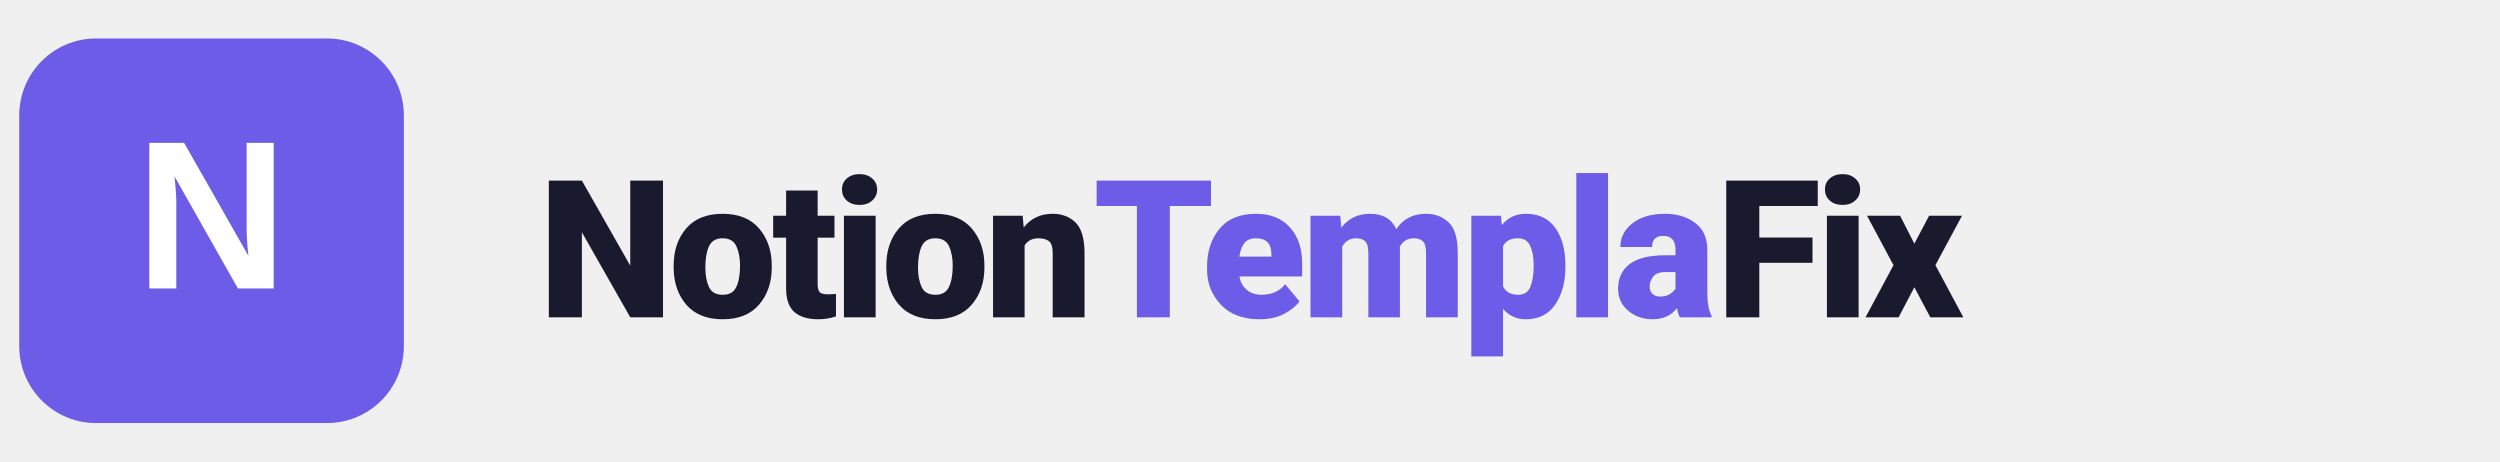
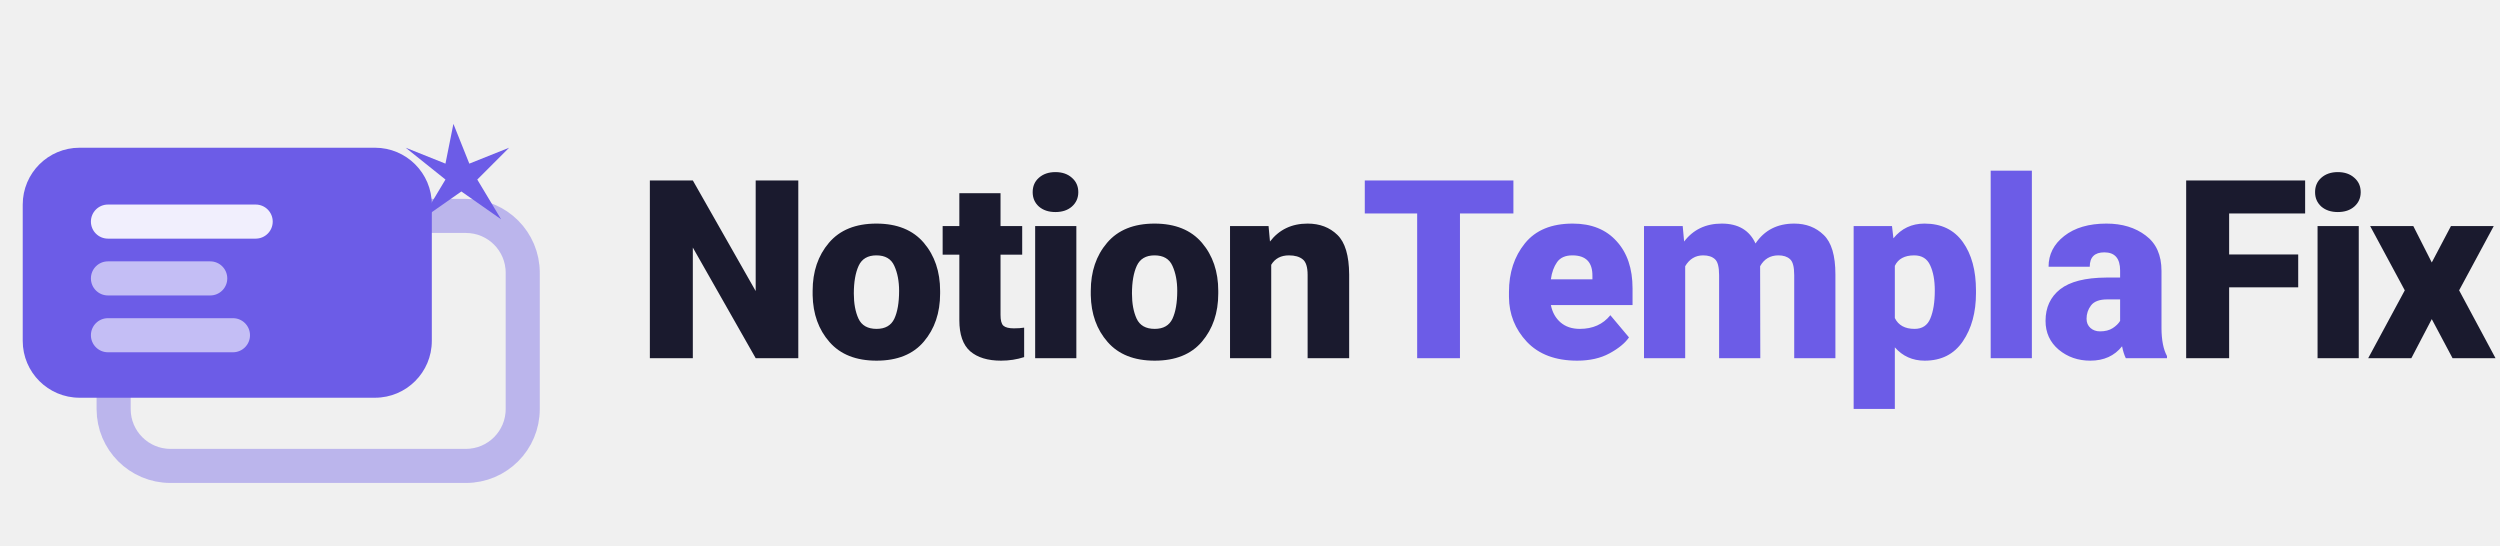
- <svg xmlns="http://www.w3.org/2000/svg" viewBox="0 0 260 48">
-   <rect x="2" y="4" width="40" height="40" rx="8" fill="#6c5ce7" />
-   <text x="22" y="30" text-anchor="middle" font-family="Arial,sans-serif" font-size="22" font-weight="800" fill="#fff">N</text>
-   <text x="56" y="33" font-family="-apple-system,BlinkMacSystemFont,'Segoe UI',Roboto,sans-serif" font-size="20" font-weight="800" letter-spacing="-0.5" fill="#1a1a2e">Notion<tspan fill="#6c5ce7">Templa</tspan>Fix</text>
+ <svg xmlns="http://www.w3.org/2000/svg" viewBox="0 0 220 48">
+   <g transform="translate(0, 13)">
+     <rect x="10" y="6" width="36" height="22" rx="5" fill="none" stroke="#6c5ce7" stroke-width="3" opacity="0.4" />
+     <rect x="2" y="0" width="36" height="22" rx="5" fill="#6c5ce7" />
+     <rect x="8" y="5" width="16" height="3" rx="1.5" fill="white" opacity="0.9" />
+     <rect x="8" y="10" width="12" height="3" rx="1.5" fill="white" opacity="0.6" />
+     <rect x="8" y="15" width="14" height="3" rx="1.5" fill="white" opacity="0.6" />
+     <path d="M37,0 L39,5 L44,3 L40,7 L43,12 L38,8.5 L33,12 L36,7 L31,3 L36,5 Z" fill="#6c5ce7" transform="scale(0.7) translate(20,-3)" />
+   </g>
+   <text x="56" y="24" font-family="-apple-system,BlinkMacSystemFont,'Segoe UI',Roboto,sans-serif" font-size="22" font-weight="800" letter-spacing="-0.5" dominant-baseline="central" fill="#1a1a2e">Notion<tspan fill="#6c5ce7">Templa</tspan>Fix</text>
</svg>
